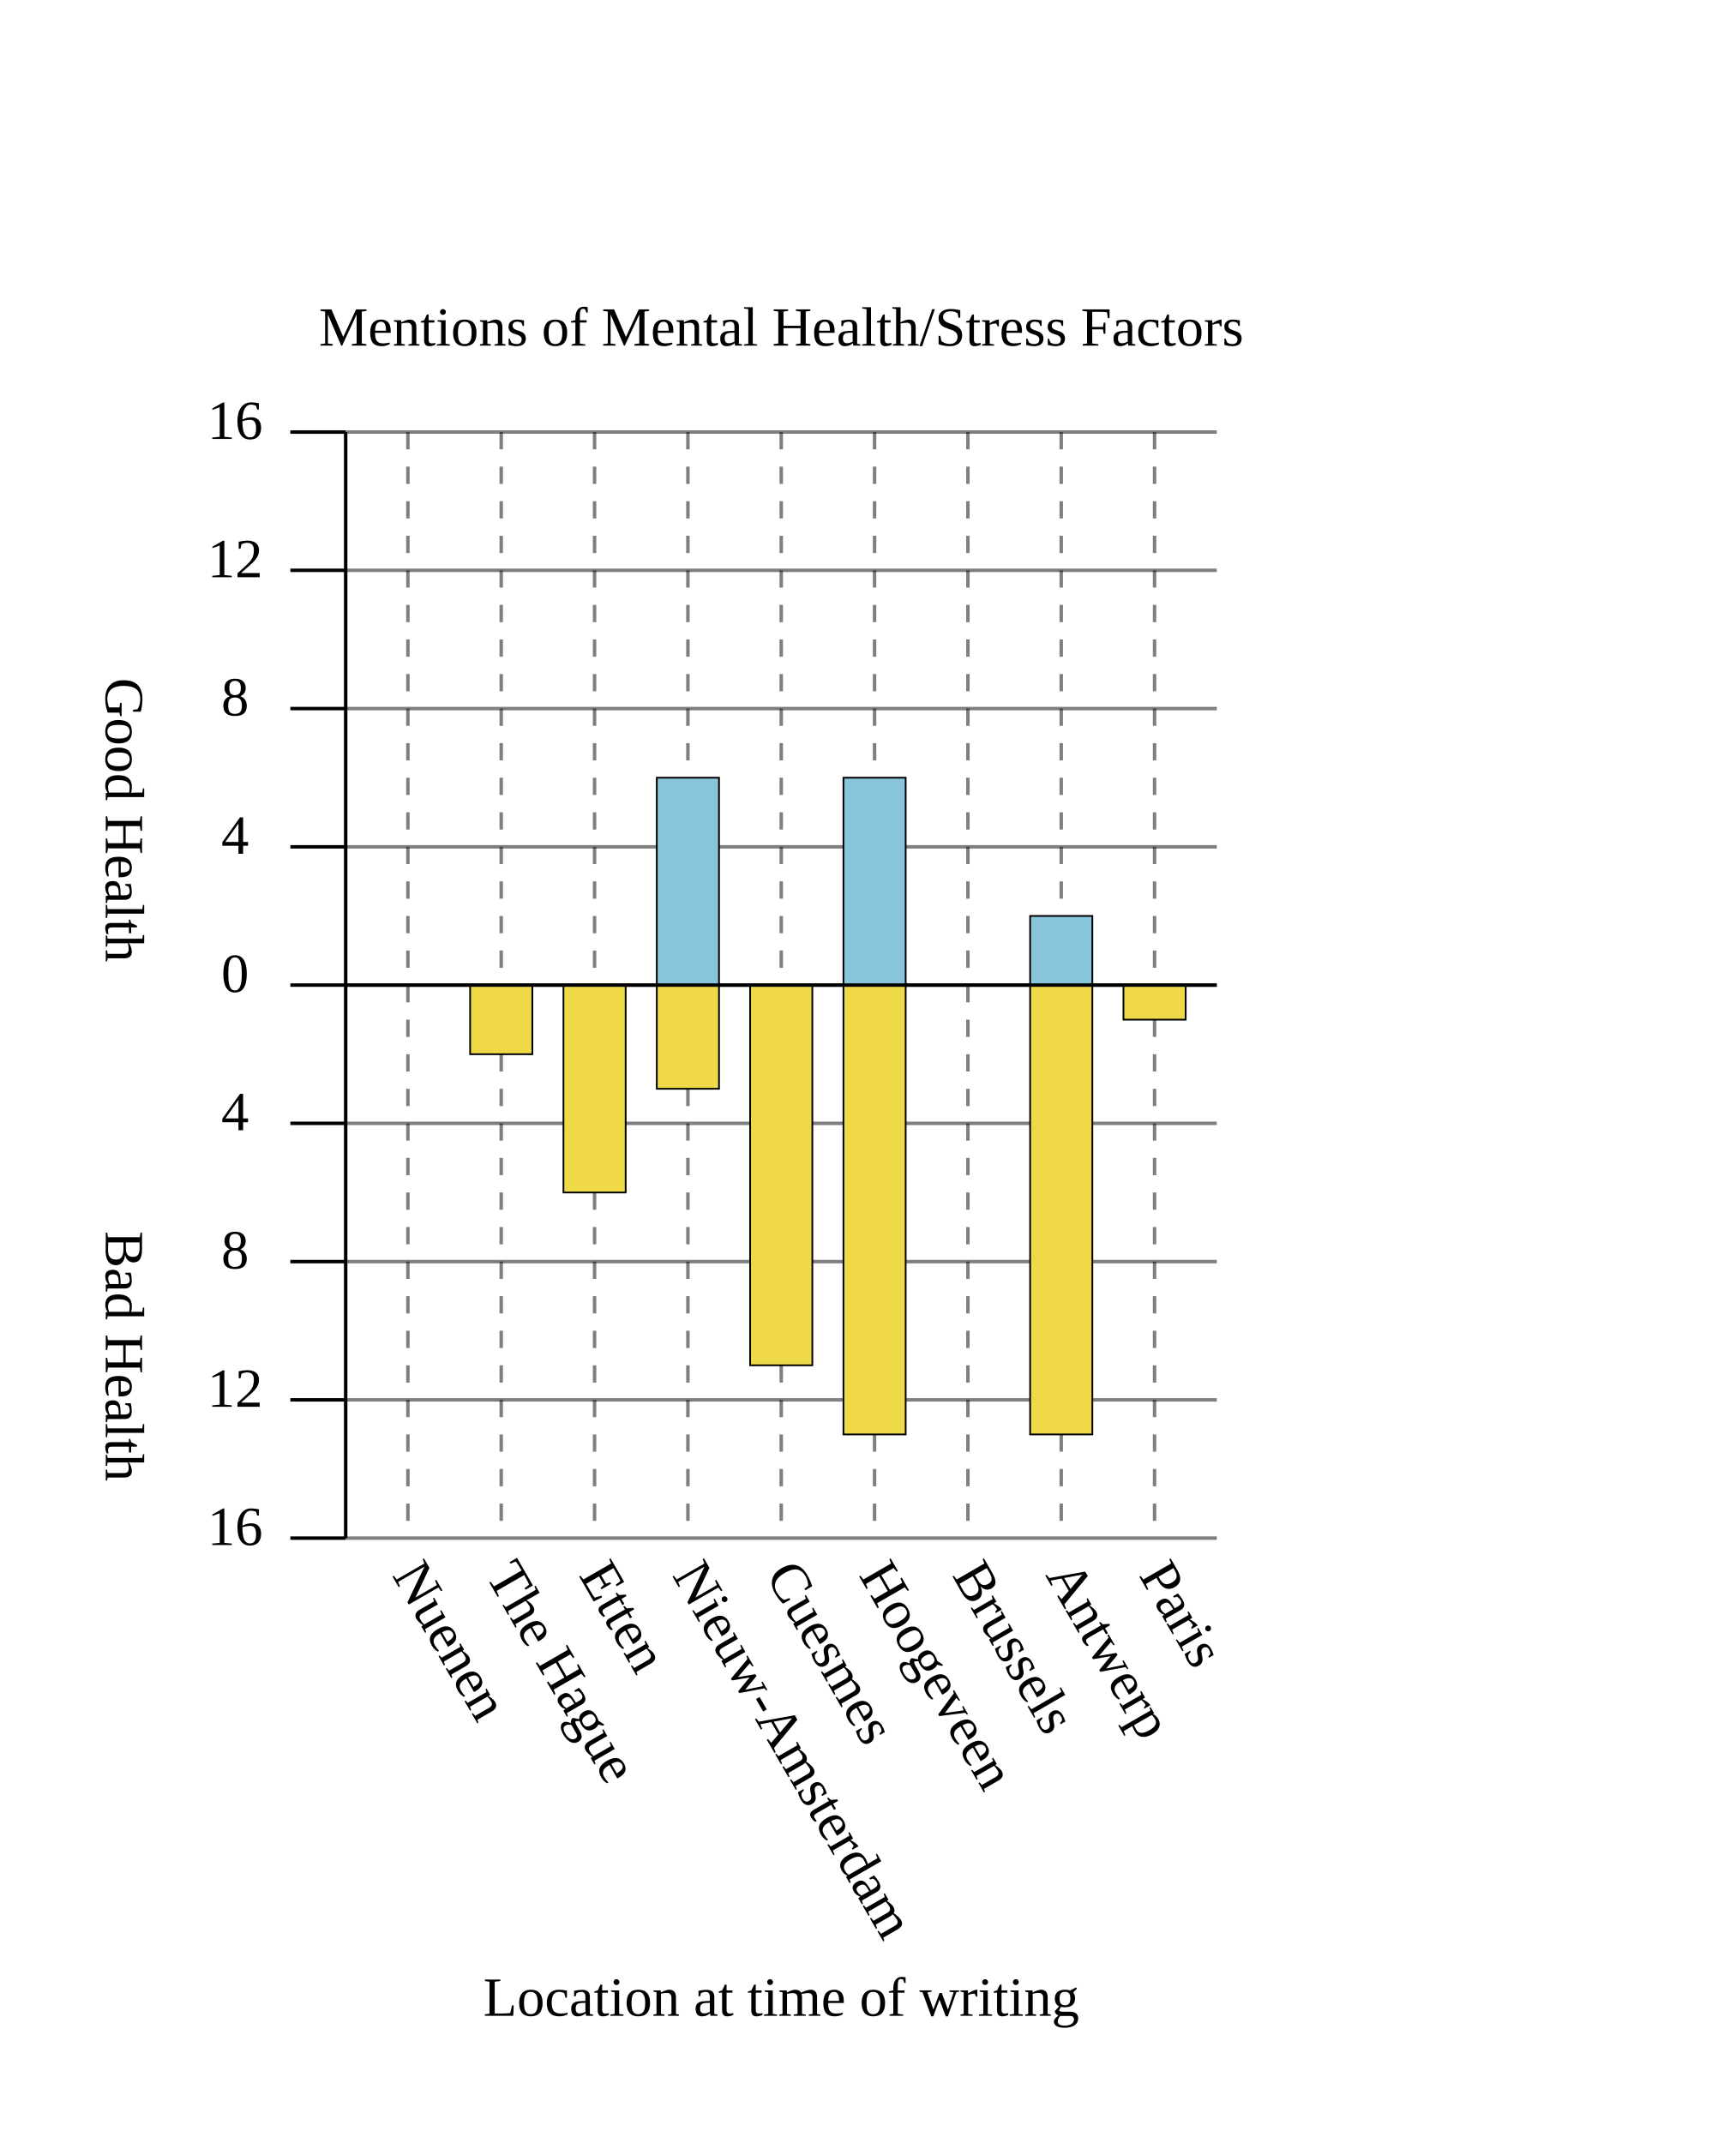
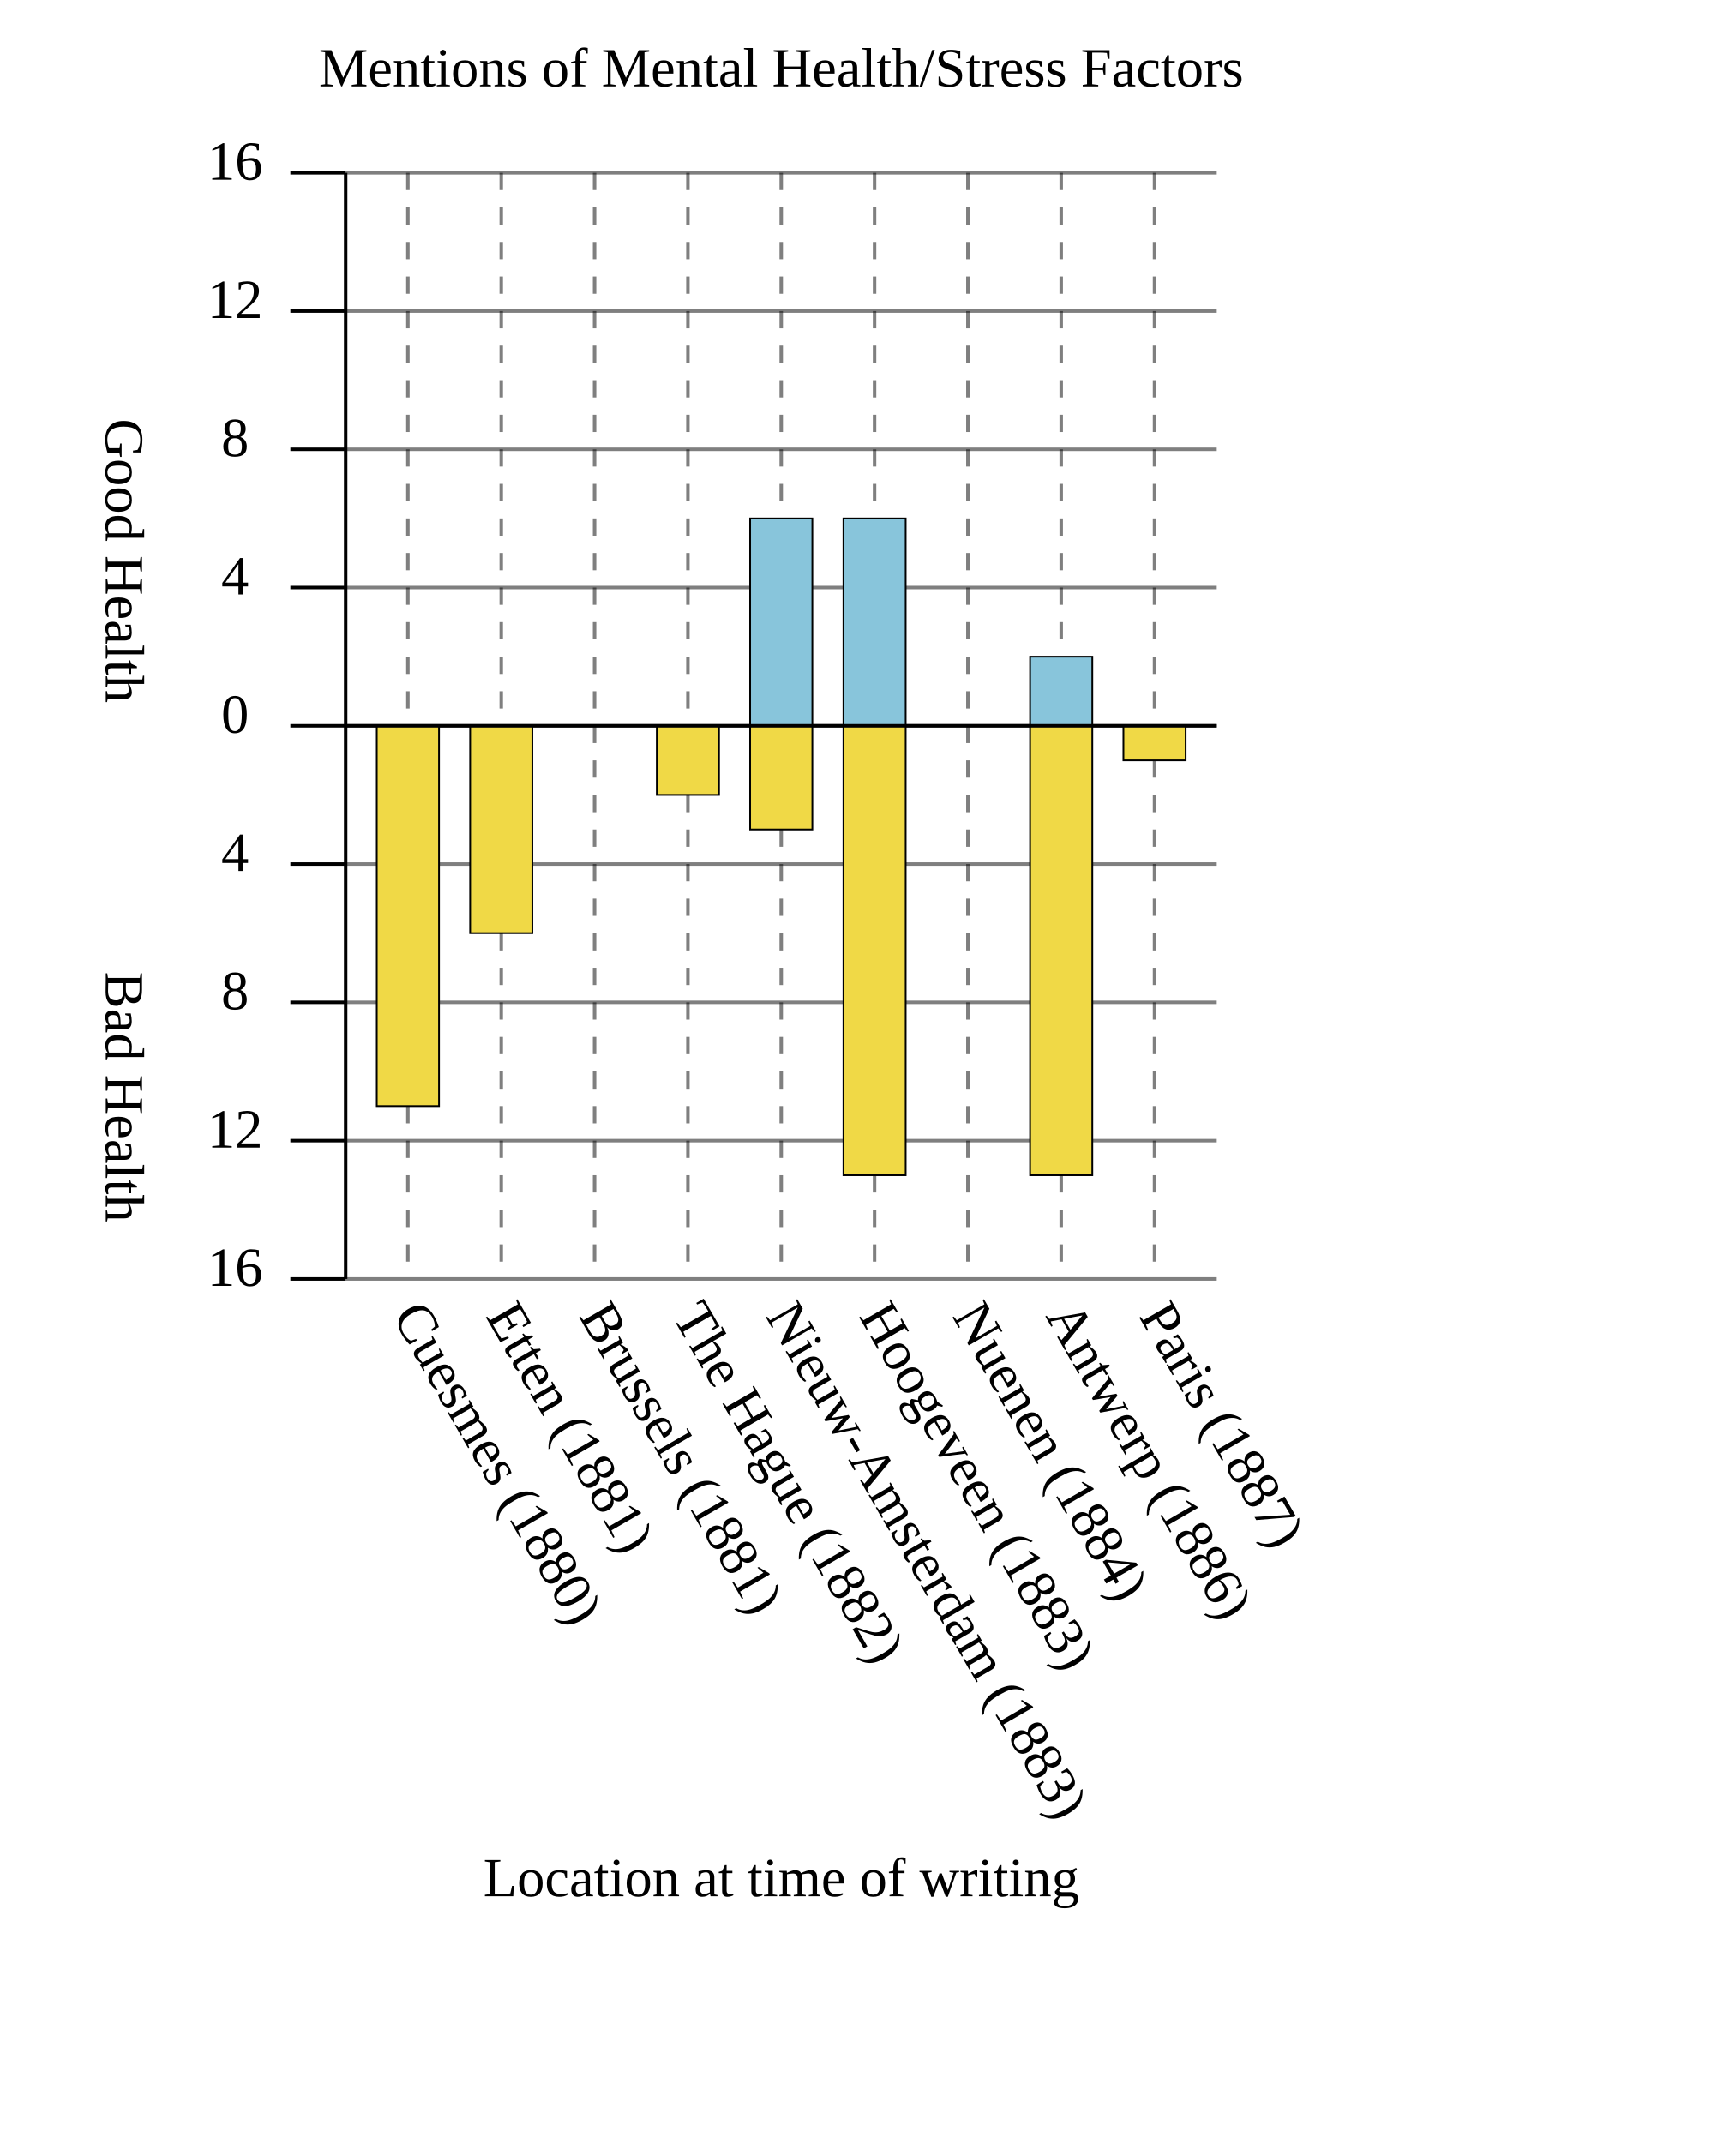
<svg xmlns="http://www.w3.org/2000/svg" height="620" width="502">
-   <g transform="translate(100, 285)">
+   <g transform="translate(100, 210)">
    <text x="-32" y="2" font-size="16" font-family="Times New Roman" text-anchor="middle">0</text>
    <line x1="0" x2="-16" y1="0" y2="0" stroke="black" />
    <line x1="0" x2="252" y1="0" y2="0" stroke="black" opacity=".5" />
    <text x="-32" y="42" font-size="16" font-family="Times New Roman" text-anchor="middle">4</text>
    <line x1="0" x2="-16" y1="40" y2="40" stroke="black" />
    <line x1="0" x2="252" y1="40" y2="40" stroke="black" opacity=".5" />
    <text x="-32" y="82" font-size="16" font-family="Times New Roman" text-anchor="middle">8</text>
    <line x1="0" x2="-16" y1="80" y2="80" stroke="black" />
    <line x1="0" x2="252" y1="80" y2="80" stroke="black" opacity=".5" />
    <text x="-32" y="122" font-size="16" font-family="Times New Roman" text-anchor="middle">12</text>
    <line x1="0" x2="-16" y1="120" y2="120" stroke="black" />
    <line x1="0" x2="252" y1="120" y2="120" stroke="black" opacity=".5" />
    <text x="-32" y="162" font-size="16" font-family="Times New Roman" text-anchor="middle">16</text>
    <line x1="0" x2="-16" y1="160" y2="160" stroke="black" />
    <line x1="0" x2="252" y1="160" y2="160" stroke="black" opacity=".5" />
    <text x="-32" y="-158" font-size="16" font-family="Times New Roman" text-anchor="middle">16</text>
    <line x1="-16" x2="0" y1="-160" y2="-160" stroke="black" />
    <line x1="0" x2="252" y1="-160" y2="-160" stroke="black" opacity=".5" />
    <text x="-32" y="-118" font-size="16" font-family="Times New Roman" text-anchor="middle">12</text>
    <line x1="-16" x2="0" y1="-120" y2="-120" stroke="black" />
    <line x1="0" x2="252" y1="-120" y2="-120" stroke="black" opacity=".5" />
    <text x="-32" y="-78" font-size="16" font-family="Times New Roman" text-anchor="middle">8</text>
    <line x1="-16" x2="0" y1="-80" y2="-80" stroke="black" />
    <line x1="0" x2="252" y1="-80" y2="-80" stroke="black" opacity=".5" />
    <text x="-32" y="-38" font-size="16" font-family="Times New Roman" text-anchor="middle">4</text>
    <line x1="-16" x2="0" y1="-40" y2="-40" stroke="black" />
    <line x1="0" x2="252" y1="-40" y2="-40" stroke="black" opacity=".5" />
    <line x1="18" x2="18" y1="-160" y2="160" stroke="black" opacity=".5" stroke-dasharray="5,5" />
    <rect x="9" width="18" y="-0" height="0" fill="#88c5db" stroke-width=".5" stroke="black" />
-     <rect x="9" width="18" y="0" height="0" fill="#f0d946" stroke-width=".5" stroke="black" />
-     <text x="18" y="168" text-anchor="start" font-size="16" font-family="Times New Roman" writing-mode="tb" transform="rotate(-30, 18, 168)">Nuenen</text>
+     <rect x="9" width="18" y="0" height="110" fill="#f0d946" stroke-width=".5" stroke="black" />
+     <text x="18" y="168" text-anchor="start" font-size="16" font-family="Times New Roman" writing-mode="tb" transform="rotate(-30, 18, 168)">Cuesmes (1880)</text>
    <line x1="45" x2="45" y1="-160" y2="160" stroke="black" opacity=".5" stroke-dasharray="5,5" />
    <rect x="36" width="18" y="-0" height="0" fill="#88c5db" stroke-width=".5" stroke="black" />
-     <rect x="36" width="18" y="0" height="20" fill="#f0d946" stroke-width=".5" stroke="black" />
-     <text x="45" y="168" text-anchor="start" font-size="16" font-family="Times New Roman" writing-mode="tb" transform="rotate(-30, 45, 168)">The Hague</text>
+     <rect x="36" width="18" y="0" height="60" fill="#f0d946" stroke-width=".5" stroke="black" />
+     <text x="45" y="168" text-anchor="start" font-size="16" font-family="Times New Roman" writing-mode="tb" transform="rotate(-30, 45, 168)">Etten (1881)</text>
    <line x1="72" x2="72" y1="-160" y2="160" stroke="black" opacity=".5" stroke-dasharray="5,5" />
    <rect x="63" width="18" y="-0" height="0" fill="#88c5db" stroke-width=".5" stroke="black" />
-     <rect x="63" width="18" y="0" height="60" fill="#f0d946" stroke-width=".5" stroke="black" />
-     <text x="72" y="168" text-anchor="start" font-size="16" font-family="Times New Roman" writing-mode="tb" transform="rotate(-30, 72, 168)">Etten</text>
+     <rect x="63" width="18" y="0" height="0" fill="#f0d946" stroke-width=".5" stroke="black" />
+     <text x="72" y="168" text-anchor="start" font-size="16" font-family="Times New Roman" writing-mode="tb" transform="rotate(-30, 72, 168)">Brussels (1881)</text>
    <line x1="99" x2="99" y1="-160" y2="160" stroke="black" opacity=".5" stroke-dasharray="5,5" />
-     <rect x="90" width="18" y="-60" height="60" fill="#88c5db" stroke-width=".5" stroke="black" />
-     <rect x="90" width="18" y="0" height="30" fill="#f0d946" stroke-width=".5" stroke="black" />
-     <text x="99" y="168" text-anchor="start" font-size="16" font-family="Times New Roman" writing-mode="tb" transform="rotate(-30, 99, 168)">Nieuw-Amsterdam</text>
+     <rect x="90" width="18" y="-0" height="0" fill="#88c5db" stroke-width=".5" stroke="black" />
+     <rect x="90" width="18" y="0" height="20" fill="#f0d946" stroke-width=".5" stroke="black" />
+     <text x="99" y="168" text-anchor="start" font-size="16" font-family="Times New Roman" writing-mode="tb" transform="rotate(-30, 99, 168)">The Hague (1882)</text>
    <line x1="126" x2="126" y1="-160" y2="160" stroke="black" opacity=".5" stroke-dasharray="5,5" />
-     <rect x="117" width="18" y="-0" height="0" fill="#88c5db" stroke-width=".5" stroke="black" />
-     <rect x="117" width="18" y="0" height="110" fill="#f0d946" stroke-width=".5" stroke="black" />
-     <text x="126" y="168" text-anchor="start" font-size="16" font-family="Times New Roman" writing-mode="tb" transform="rotate(-30, 126, 168)">Cuesmes</text>
+     <rect x="117" width="18" y="-60" height="60" fill="#88c5db" stroke-width=".5" stroke="black" />
+     <rect x="117" width="18" y="0" height="30" fill="#f0d946" stroke-width=".5" stroke="black" />
+     <text x="126" y="168" text-anchor="start" font-size="16" font-family="Times New Roman" writing-mode="tb" transform="rotate(-30, 126, 168)">Nieuw-Amsterdam (1883)</text>
    <line x1="153" x2="153" y1="-160" y2="160" stroke="black" opacity=".5" stroke-dasharray="5,5" />
    <rect x="144" width="18" y="-60" height="60" fill="#88c5db" stroke-width=".5" stroke="black" />
    <rect x="144" width="18" y="0" height="130" fill="#f0d946" stroke-width=".5" stroke="black" />
-     <text x="153" y="168" text-anchor="start" font-size="16" font-family="Times New Roman" writing-mode="tb" transform="rotate(-30, 153, 168)">Hoogeveen</text>
+     <text x="153" y="168" text-anchor="start" font-size="16" font-family="Times New Roman" writing-mode="tb" transform="rotate(-30, 153, 168)">Hoogeveen (1883)</text>
    <line x1="180" x2="180" y1="-160" y2="160" stroke="black" opacity=".5" stroke-dasharray="5,5" />
    <rect x="171" width="18" y="-0" height="0" fill="#88c5db" stroke-width=".5" stroke="black" />
    <rect x="171" width="18" y="0" height="0" fill="#f0d946" stroke-width=".5" stroke="black" />
-     <text x="180" y="168" text-anchor="start" font-size="16" font-family="Times New Roman" writing-mode="tb" transform="rotate(-30, 180, 168)">Brussels</text>
+     <text x="180" y="168" text-anchor="start" font-size="16" font-family="Times New Roman" writing-mode="tb" transform="rotate(-30, 180, 168)">Nuenen (1884)</text>
    <line x1="207" x2="207" y1="-160" y2="160" stroke="black" opacity=".5" stroke-dasharray="5,5" />
    <rect x="198" width="18" y="-20" height="20" fill="#88c5db" stroke-width=".5" stroke="black" />
    <rect x="198" width="18" y="0" height="130" fill="#f0d946" stroke-width=".5" stroke="black" />
-     <text x="207" y="168" text-anchor="start" font-size="16" font-family="Times New Roman" writing-mode="tb" transform="rotate(-30, 207, 168)">Antwerp</text>
+     <text x="207" y="168" text-anchor="start" font-size="16" font-family="Times New Roman" writing-mode="tb" transform="rotate(-30, 207, 168)">Antwerp (1886)</text>
    <line x1="234" x2="234" y1="-160" y2="160" stroke="black" opacity=".5" stroke-dasharray="5,5" />
    <rect x="225" width="18" y="-0" height="0" fill="#88c5db" stroke-width=".5" stroke="black" />
    <rect x="225" width="18" y="0" height="10" fill="#f0d946" stroke-width=".5" stroke="black" />
-     <text x="234" y="168" text-anchor="start" font-size="16" font-family="Times New Roman" writing-mode="tb" transform="rotate(-30, 234, 168)">Paris</text>
+     <text x="234" y="168" text-anchor="start" font-size="16" font-family="Times New Roman" writing-mode="tb" transform="rotate(-30, 234, 168)">Paris (1887)</text>
    <text x="-64" y="-80" font-size="16" text-anchor="middle" font-family="Times New Roman" font-weight="300" writing-mode="tb">Good Health</text>
    <text x="-64" y="80" font-size="16" text-anchor="middle" font-family="Times New Roman" font-weight="300" writing-mode="tb">Bad Health</text>
-     <text x="126" y="298.203" text-anchor="middle" font-size="16" font-family="Times New Roman">Location at time of writing</text>
+     <text x="126" y="338.609" text-anchor="middle" font-size="16" font-family="Times New Roman">Location at time of writing</text>
    <text x="126" y="-185" font-size="16" text-anchor="middle" font-family="Times New Roman" font-weight="300">Mentions of Mental Health/Stress Factors</text>
    <line x1="0" x2="0" y1="-160" y2="160" stroke="black" />
    <line x1="0" x2="252" y1="0" y2="0" stroke="black" />
  </g>
</svg>
